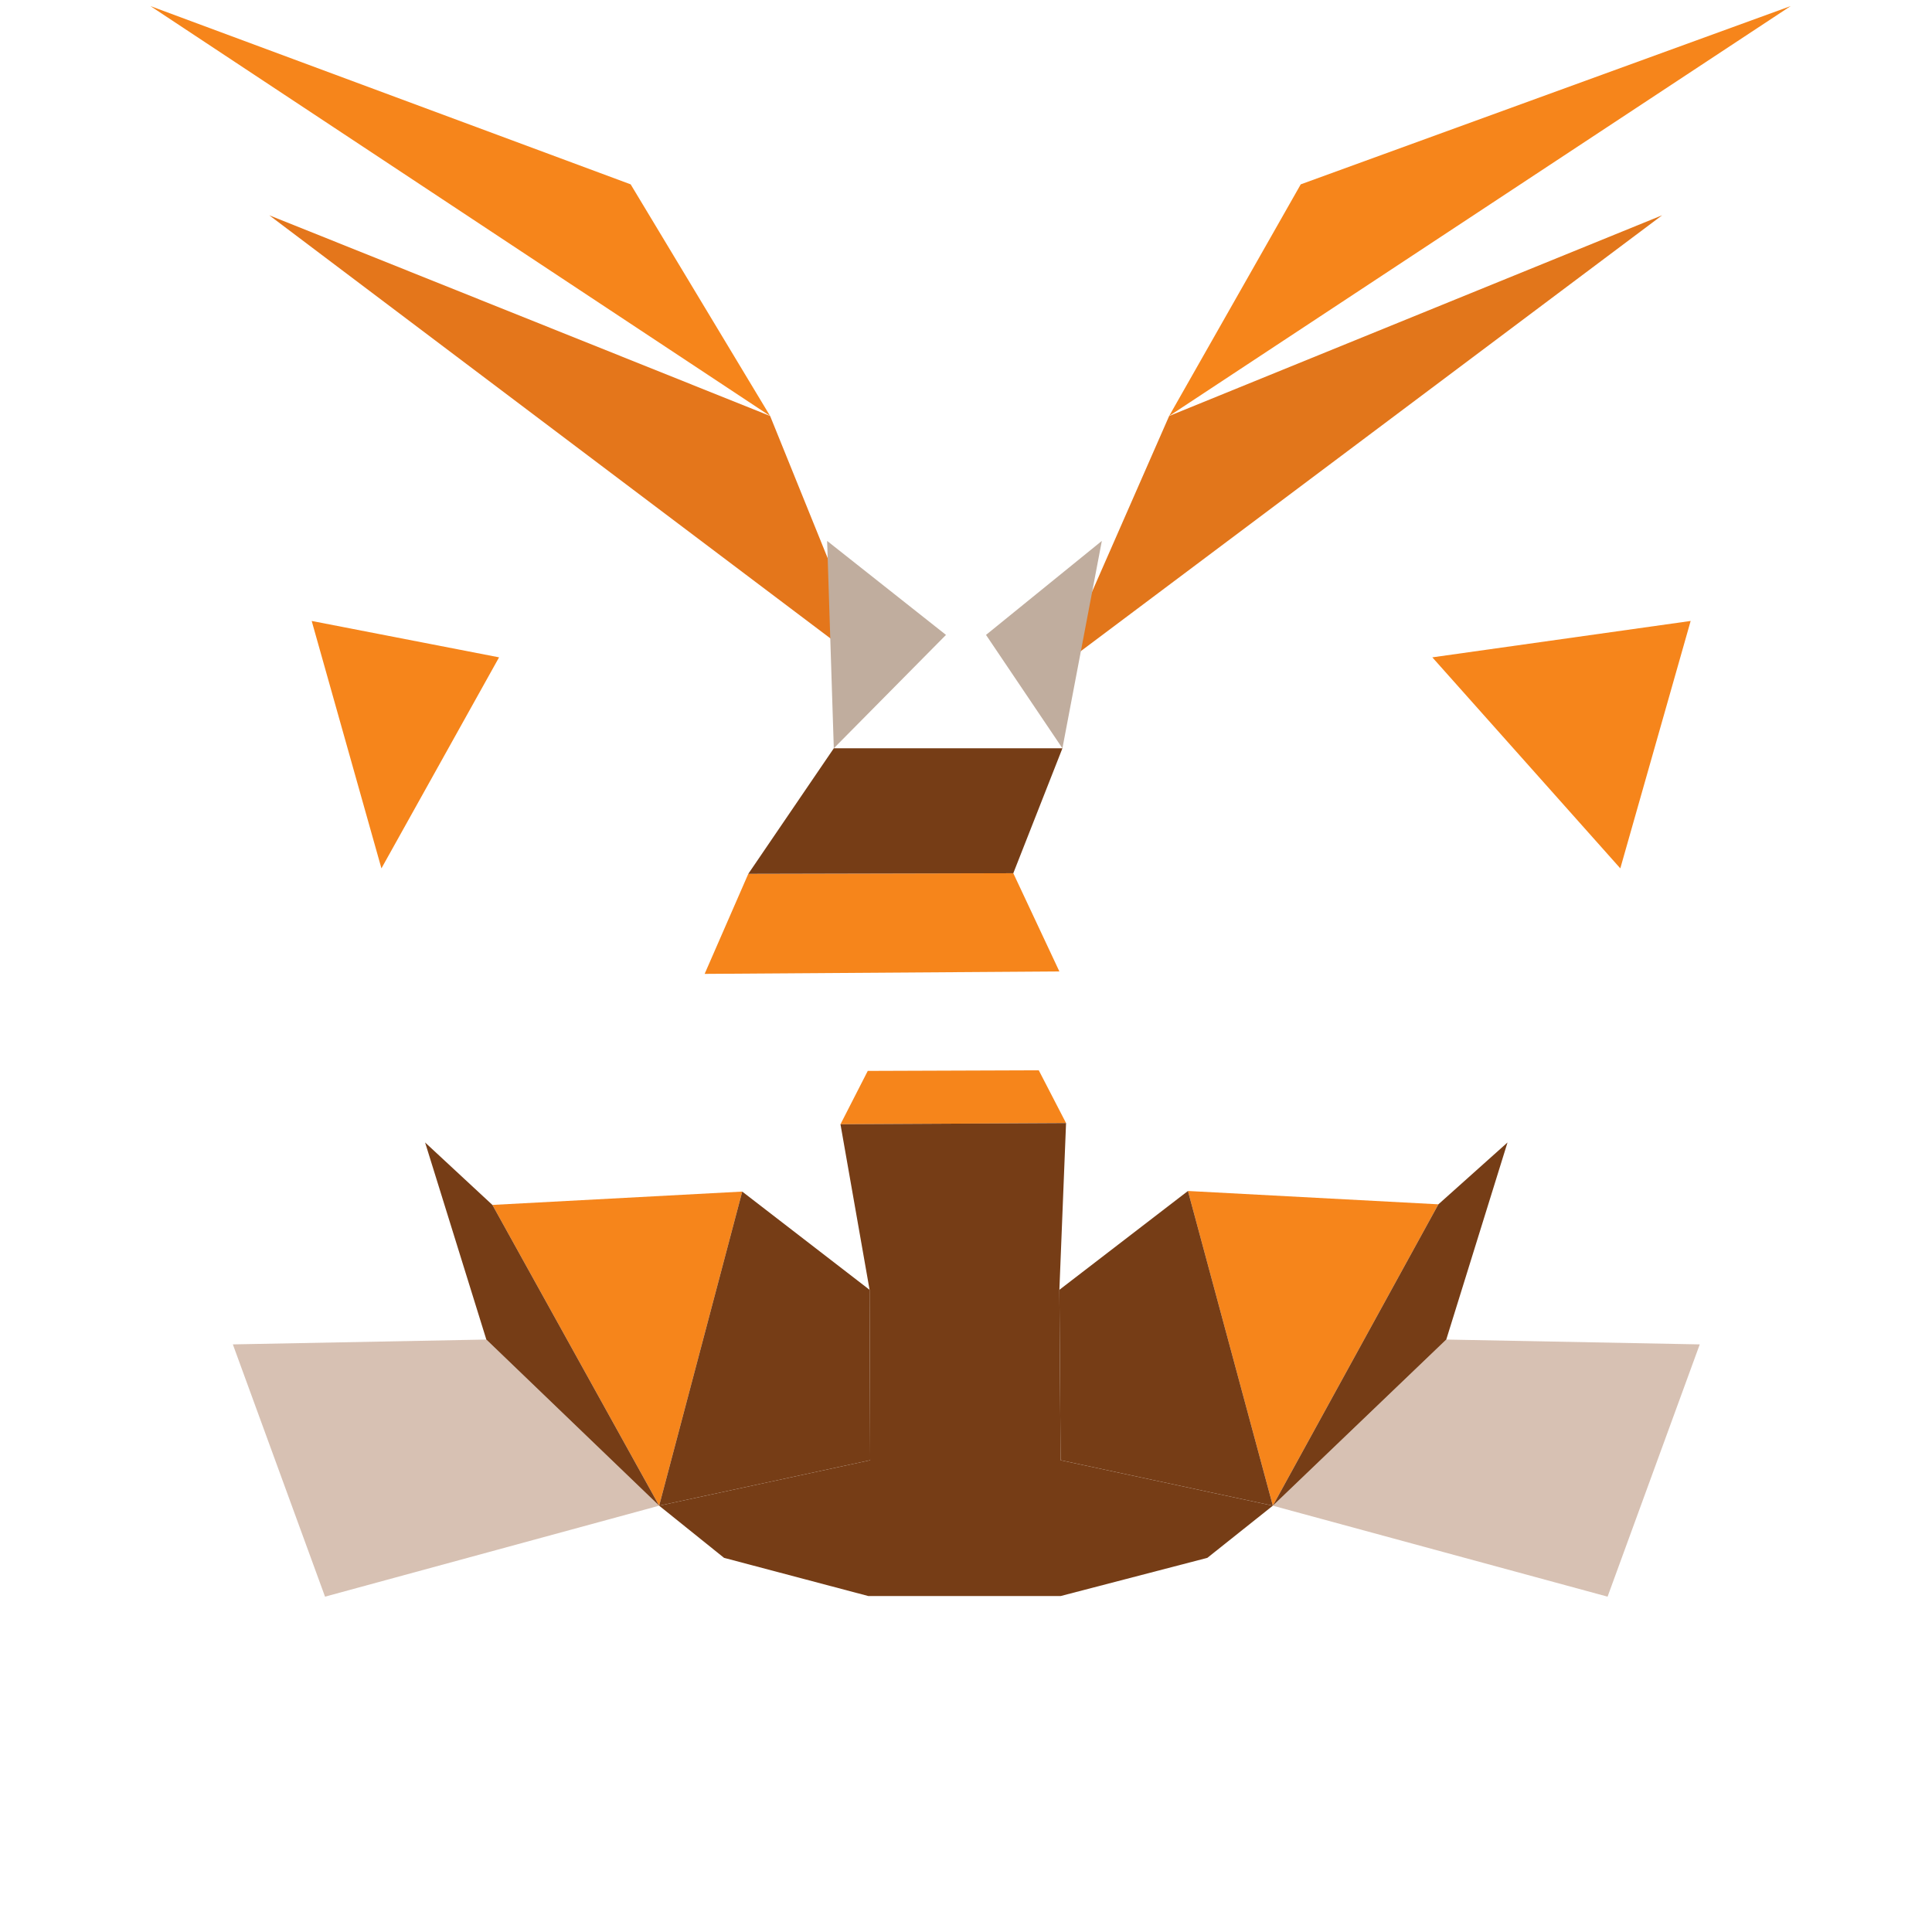
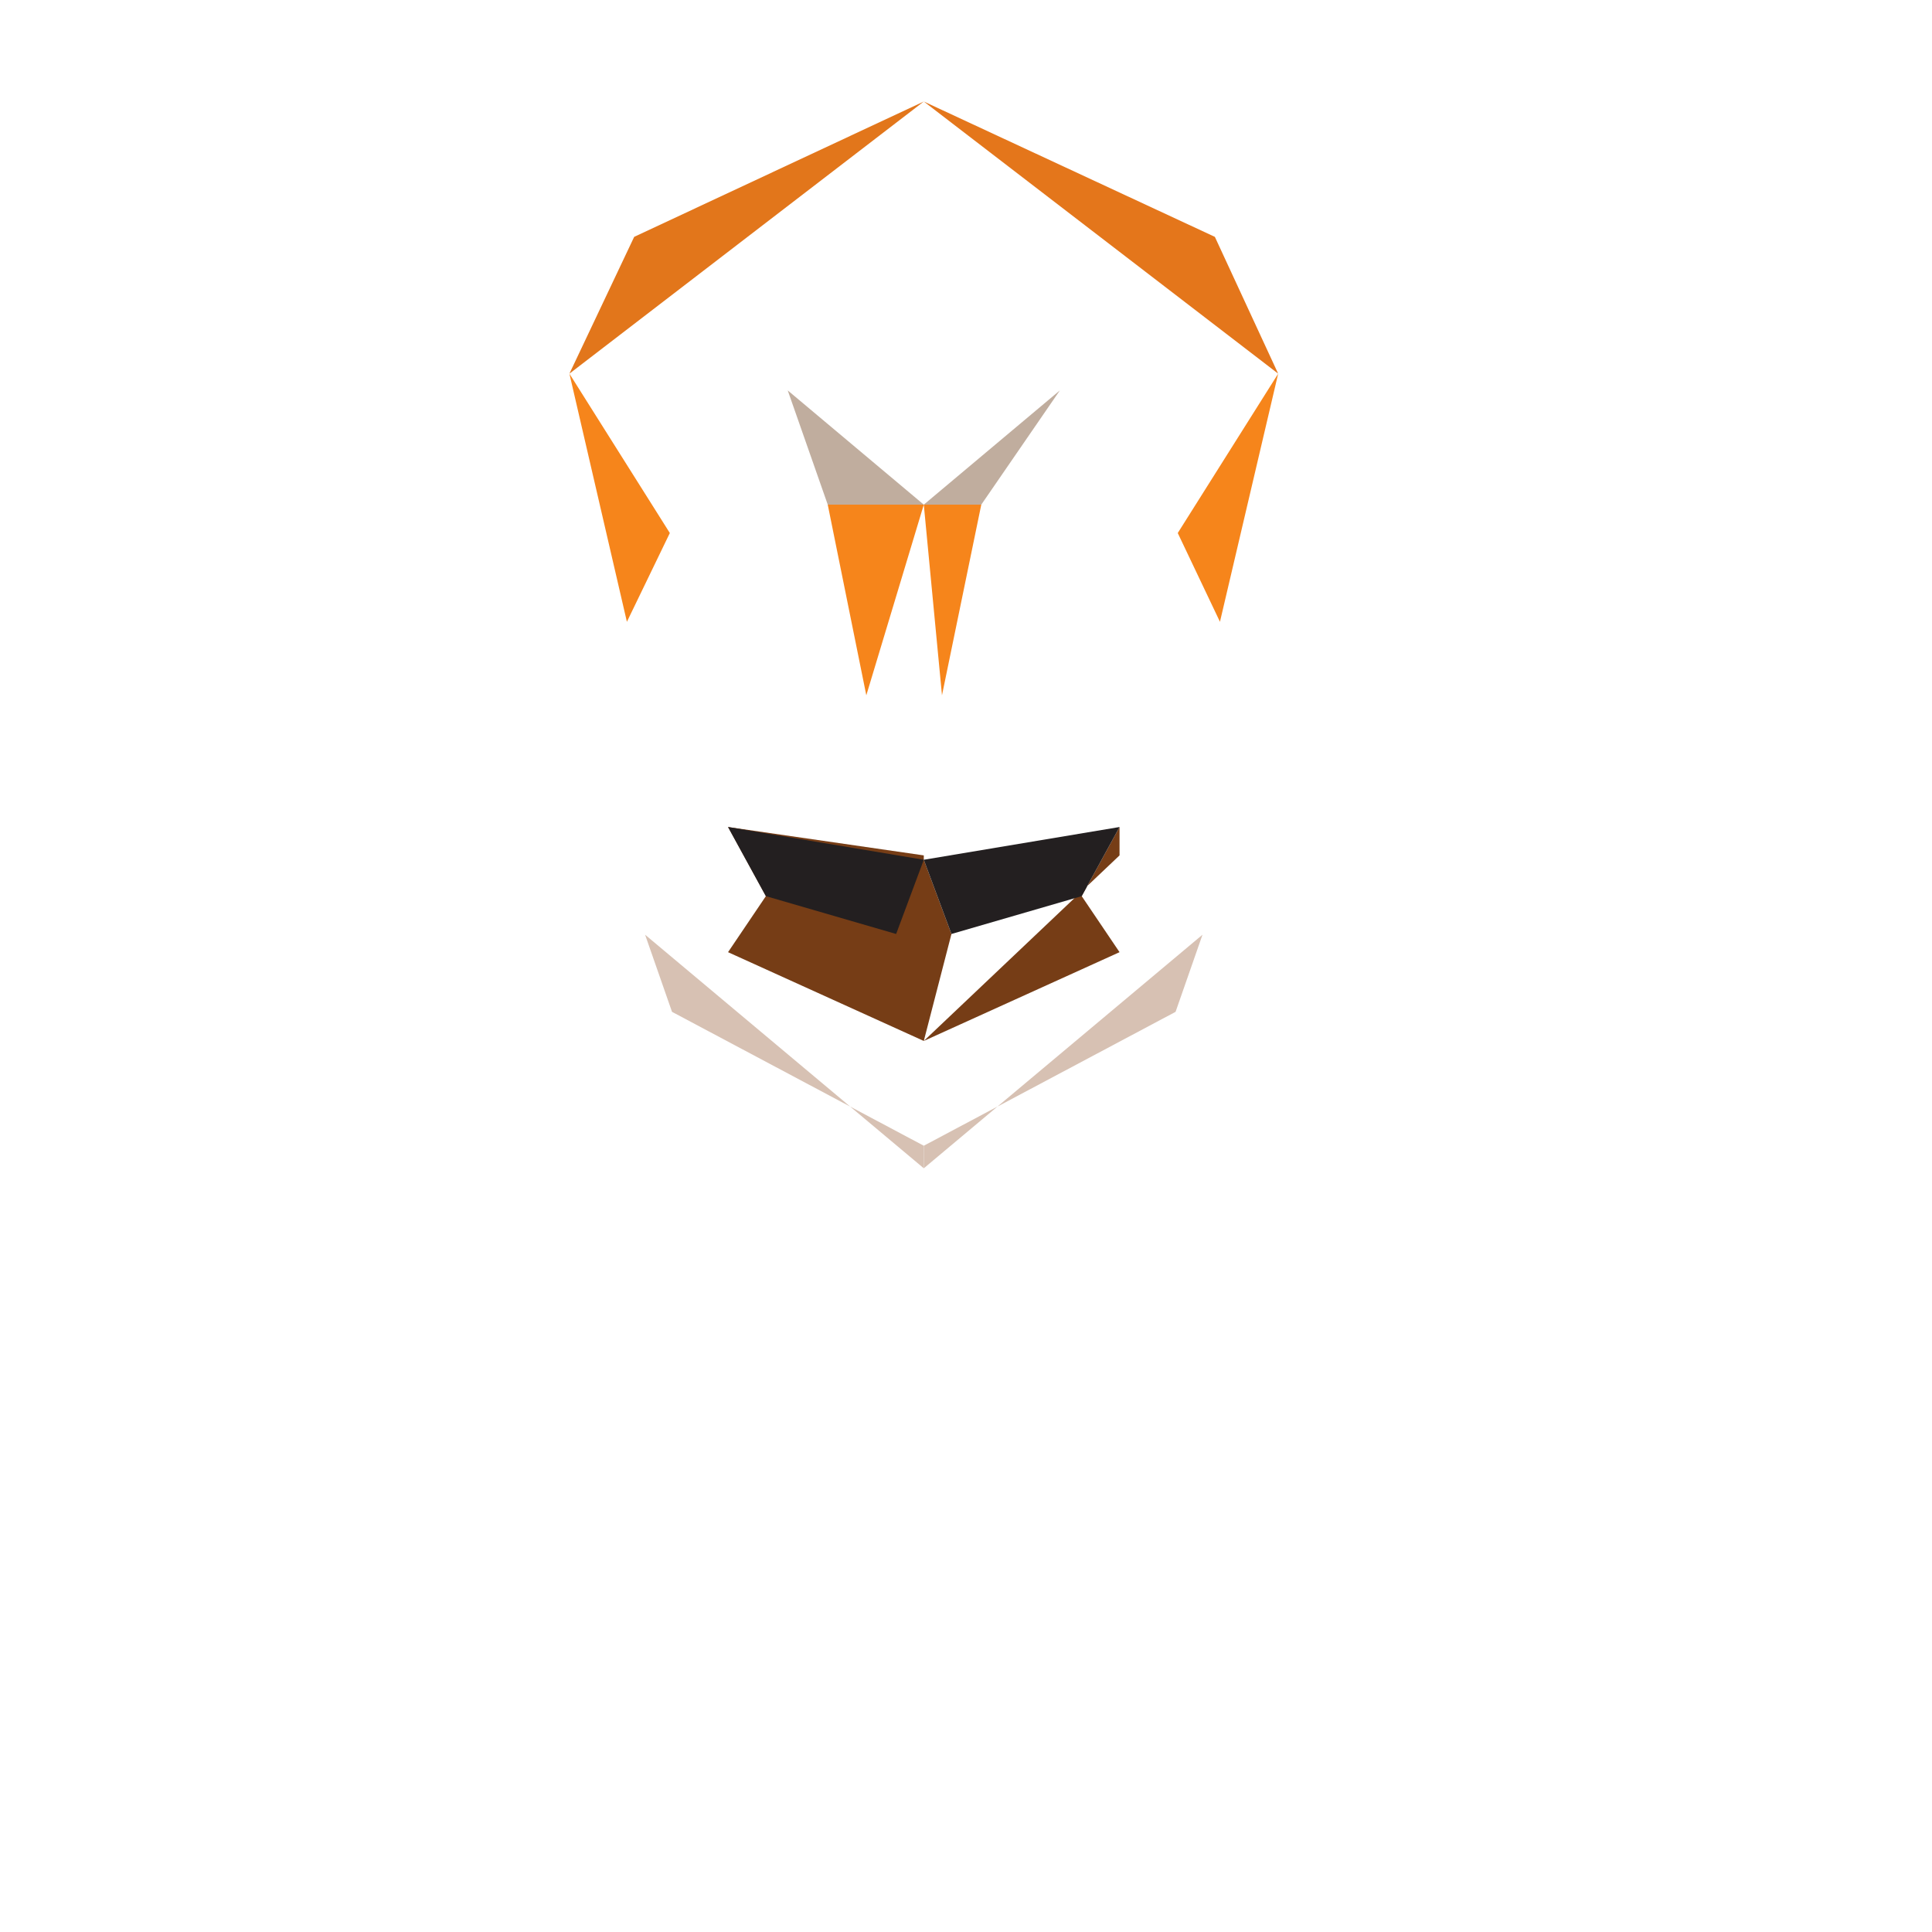
- <svg xmlns="http://www.w3.org/2000/svg" viewBox="0 0 318.6 318.6">
-   <polygon fill="#e2761b" points="274.1,35.5 174.6,110.1 192.8,68.6" />
-   <polygon fill="#e4761b" points="44.4,35.5 144,110.6 127,68.6" />
-   <polygon fill="#d7c1b3" points="238.5,220.9 209.9,248.3 265.1,263.3 280.3,221.7" />
-   <polygon fill="#d7c1b3" points="38.4,221.7 53.6,263.3 108.7,248.3 80.2,220.9" />
-   <polygon fill="#f6851b" points="123.4,144.1 116.2,160.6 174.7,160.2 167.1,144" />
-   <polygon fill="#f6851b" points="108.7,248.3 122.4,196.5 81.2,198.7" />
-   <polygon fill="#f6851b" points="195.9,196.4 209.9,248.3 237.2,198.6" />
-   <polygon fill="#763d16" points="209.9,248.3 195.9,196.4 174.7,212.7 174.9,240.8" />
-   <polygon fill="#763d16" points="122.4,196.5 108.7,248.3 143.5,240.8 143.4,212.7" />
-   <polygon fill="#f6851b" points="143.1,176.6 138.6,185.4 175.8,185.2 171.3,176.5" />
-   <polygon fill="#763d16" points="175.8,185.2 138.6,185.4 143.4,212.7 174.7,212.7" />
-   <polygon fill="#c0ad9e" points="175.2,123.4 181.7,89.2 162.6,104.7" />
-   <polygon fill="#c0ad9e" points="137.5,123.4 156,104.7 136.4,89.2" />
-   <polygon fill="#763d16" points="137.5,123.4 123.4,144.1 167.1,144 175.2,123.4" />
-   <polygon fill="#f6851b" points="295.3,1 192.8,68.6 214.5,30.4" />
-   <polygon fill="#f6851b" points="24.8,1 104,30.4 127,68.6" />
-   <polygon fill="#763d16" points="174.9,240.8 174.7,212.7 143.4,212.7 143.5,240.8 108.7,248.3 119.4,256.9 143.2,263.2 174.9,263.2 199.1,256.9 209.9,248.3" />
-   <polygon fill="#f6851b" points="267.2,143.2 278.8,102.4 236.2,108.4" />
-   <polygon fill="#f6851b" points="51.4,102.4 62.9,143.2 82.3,108.4" />
-   <polygon fill="#763d16" points="209.9,248.3 237.2,198.6 248.6,188.4 238.5,220.9" />
-   <polygon fill="#763d16" points="80.2,220.9 70.1,188.4 81.2,198.7 108.7,248.3" />
+ <svg xmlns="http://www.w3.org/2000/svg" viewBox="0 0 318.6 318.6" width="256" height="256">
+   <g transform="translate(-68.7 -68.7) scale(1.2)">
+     <polygon fill="#e2761b" points="184.2,71.2 135.5,108.6 144.4,89.8" />
+     <polygon fill="#e4761b" points="184.2,71.2 232.9,108.6 224.2,89.8" />
+     <polygon fill="#d7c1b3" points="184.2,217.8 145.9,185.7 149.6,196.3 184.2,214.7" />
+     <polygon fill="#d7c1b3" points="184.2,214.7 218.8,196.3 222.5,185.7 184.2,217.8" />
+     <polygon fill="#763d16" points="184.2,175.4 180.4,185.6 184.2,200.3 188,185.6" />
+     <polygon fill="#763d16" points="184.2,200.3 157.3,188.1 162.5,180.4 157.3,170.9 184.2,174.8" />
+     <polygon fill="#763d16" points="211.1,170.9 205.9,180.4 211.1,188.1 184.2,200.3 211.1,174.8" />
+     <polygon fill="#f6851b" points="135.5,108.6 143.4,142.7 149.3,130.5" />
+     <polygon fill="#f6851b" points="232.9,108.6 224.9,142.7 219.1,130.5" />
+     <polygon fill="#f6851b" points="184.2,126.6 186.7,152.8 192.1,126.6" />
+     <polygon fill="#f6851b" points="184.2,126.6 176.3,152.8 171,126.6" />
+     <polygon fill="#c0ad9e" points="184.2,126.6 171,126.6 165.5,110.9" />
+     <polygon fill="#c0ad9e" points="184.2,126.6 202.9,110.9 192.1,126.6" />
+     <polygon fill="#231f20" points="157.3,170.9 162.5,180.4 180.4,185.6 184.2,175.4" />
+     <polygon fill="#231f20" points="211.1,170.9 205.9,180.4 188,185.6 184.2,175.4" />
+   </g>
</svg>
